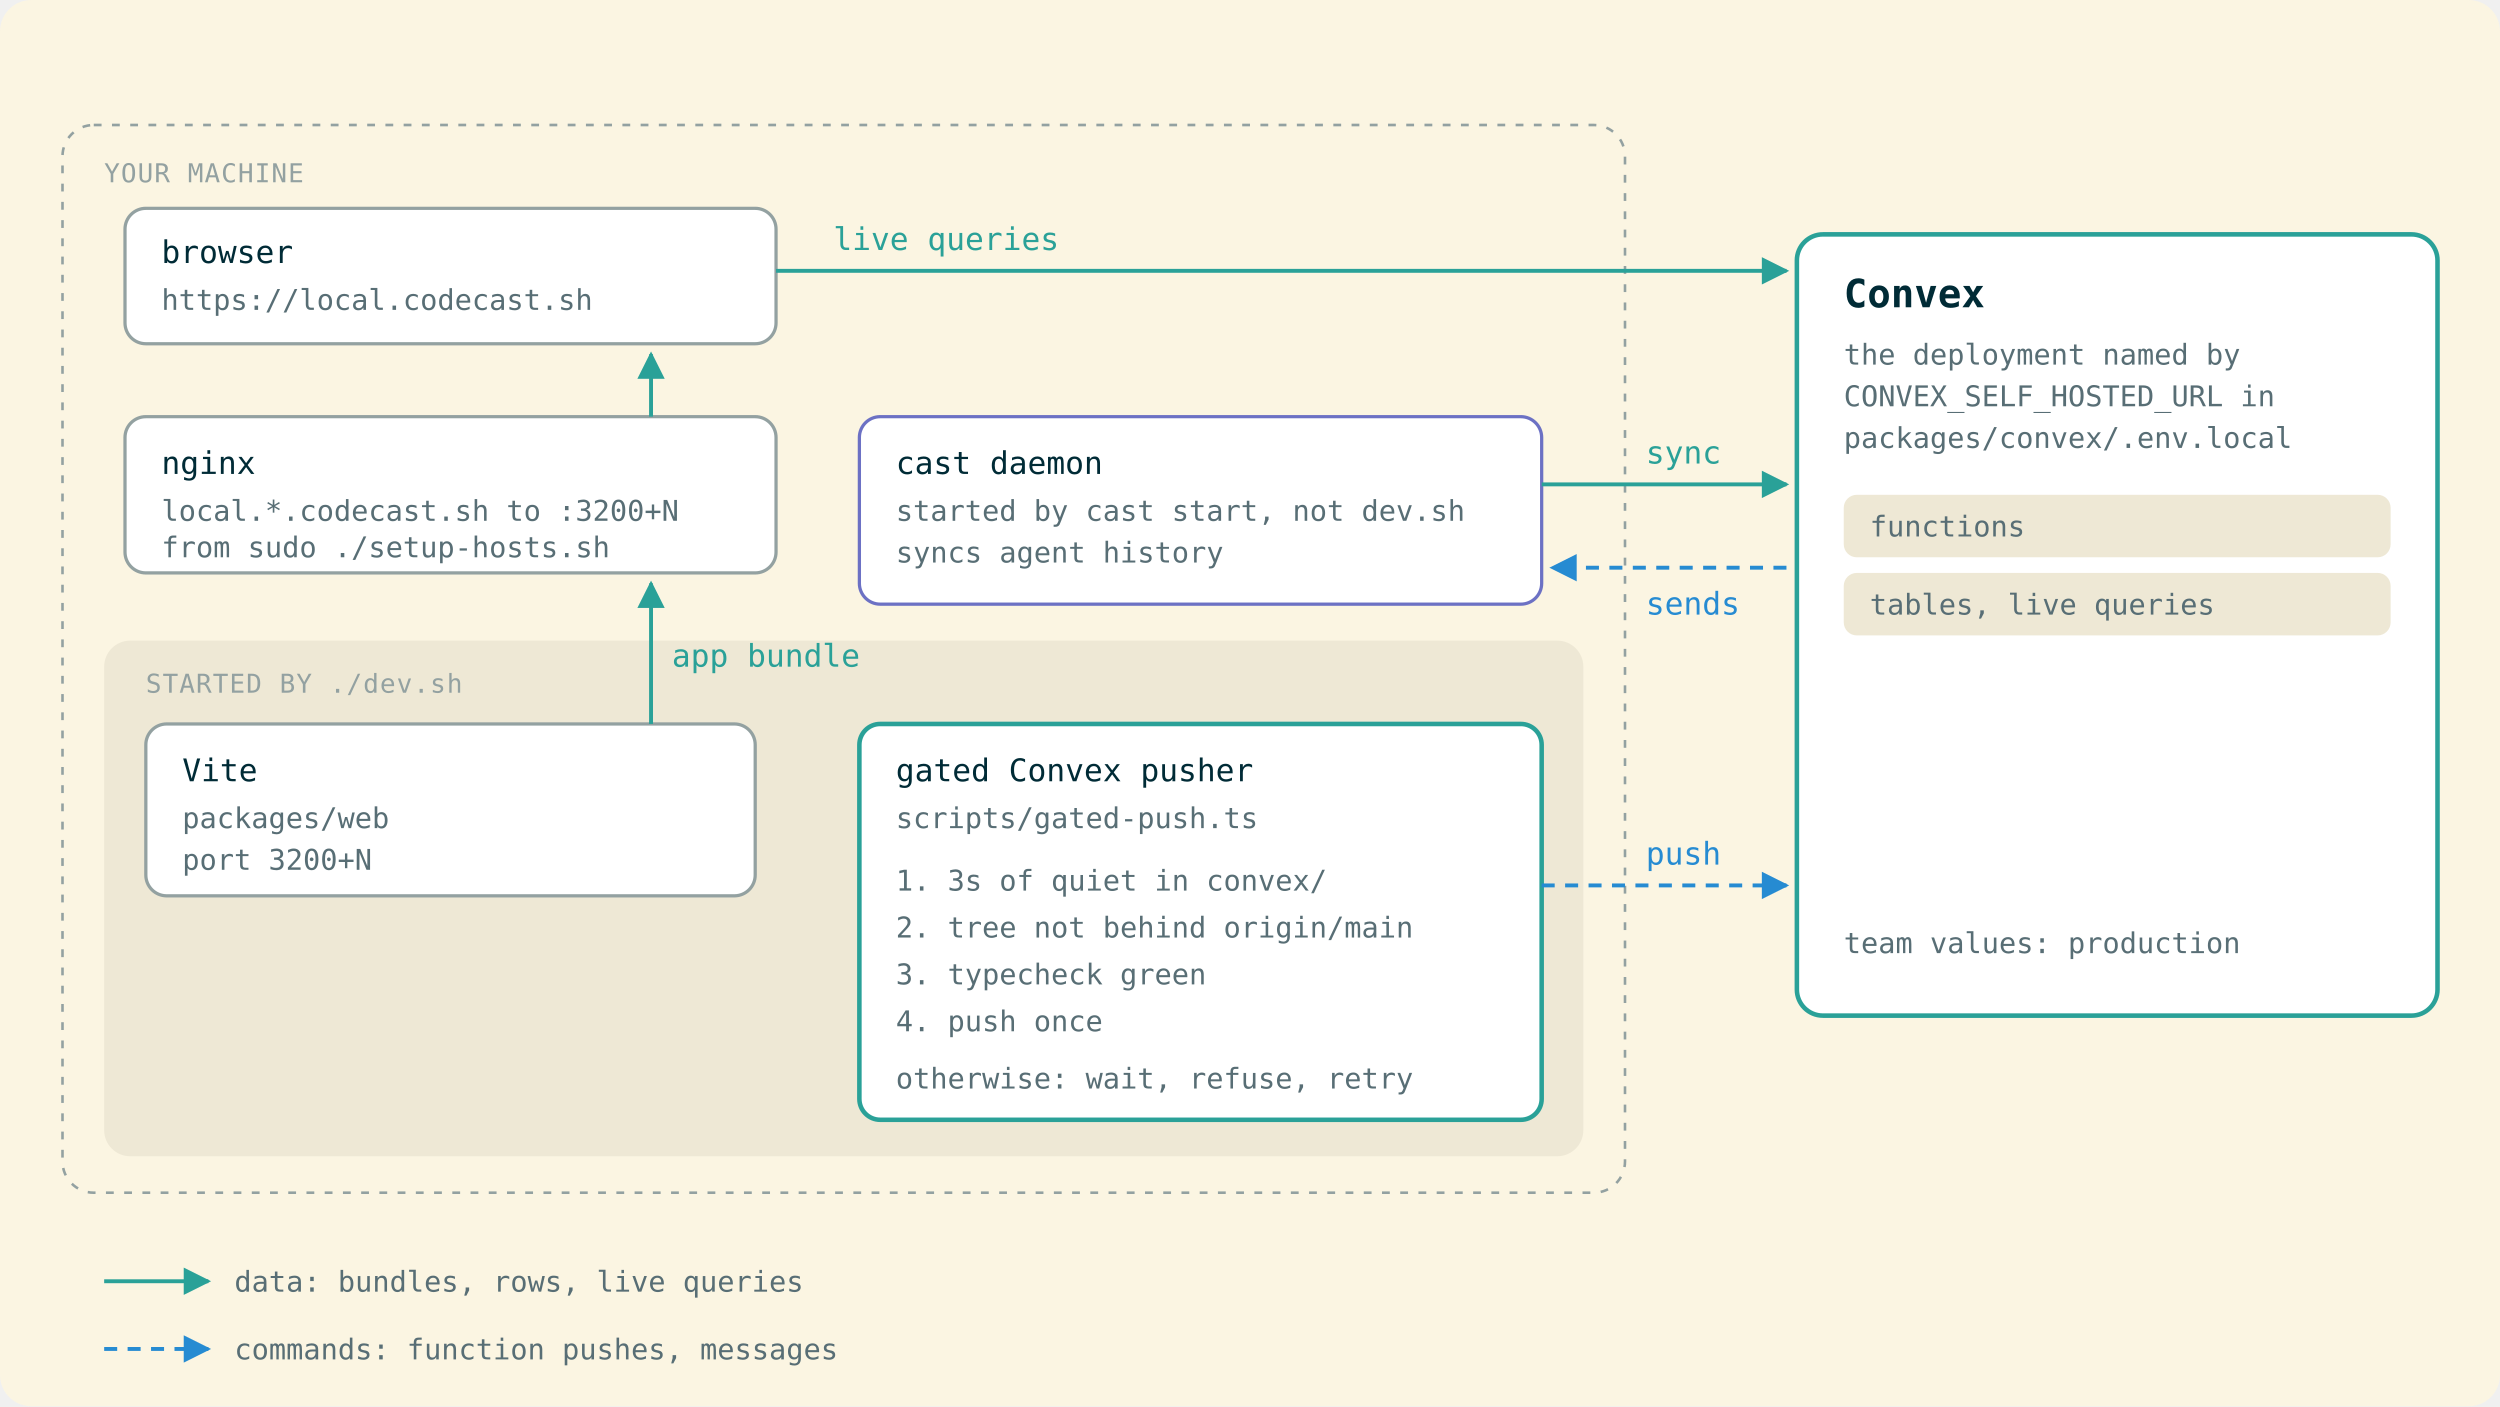
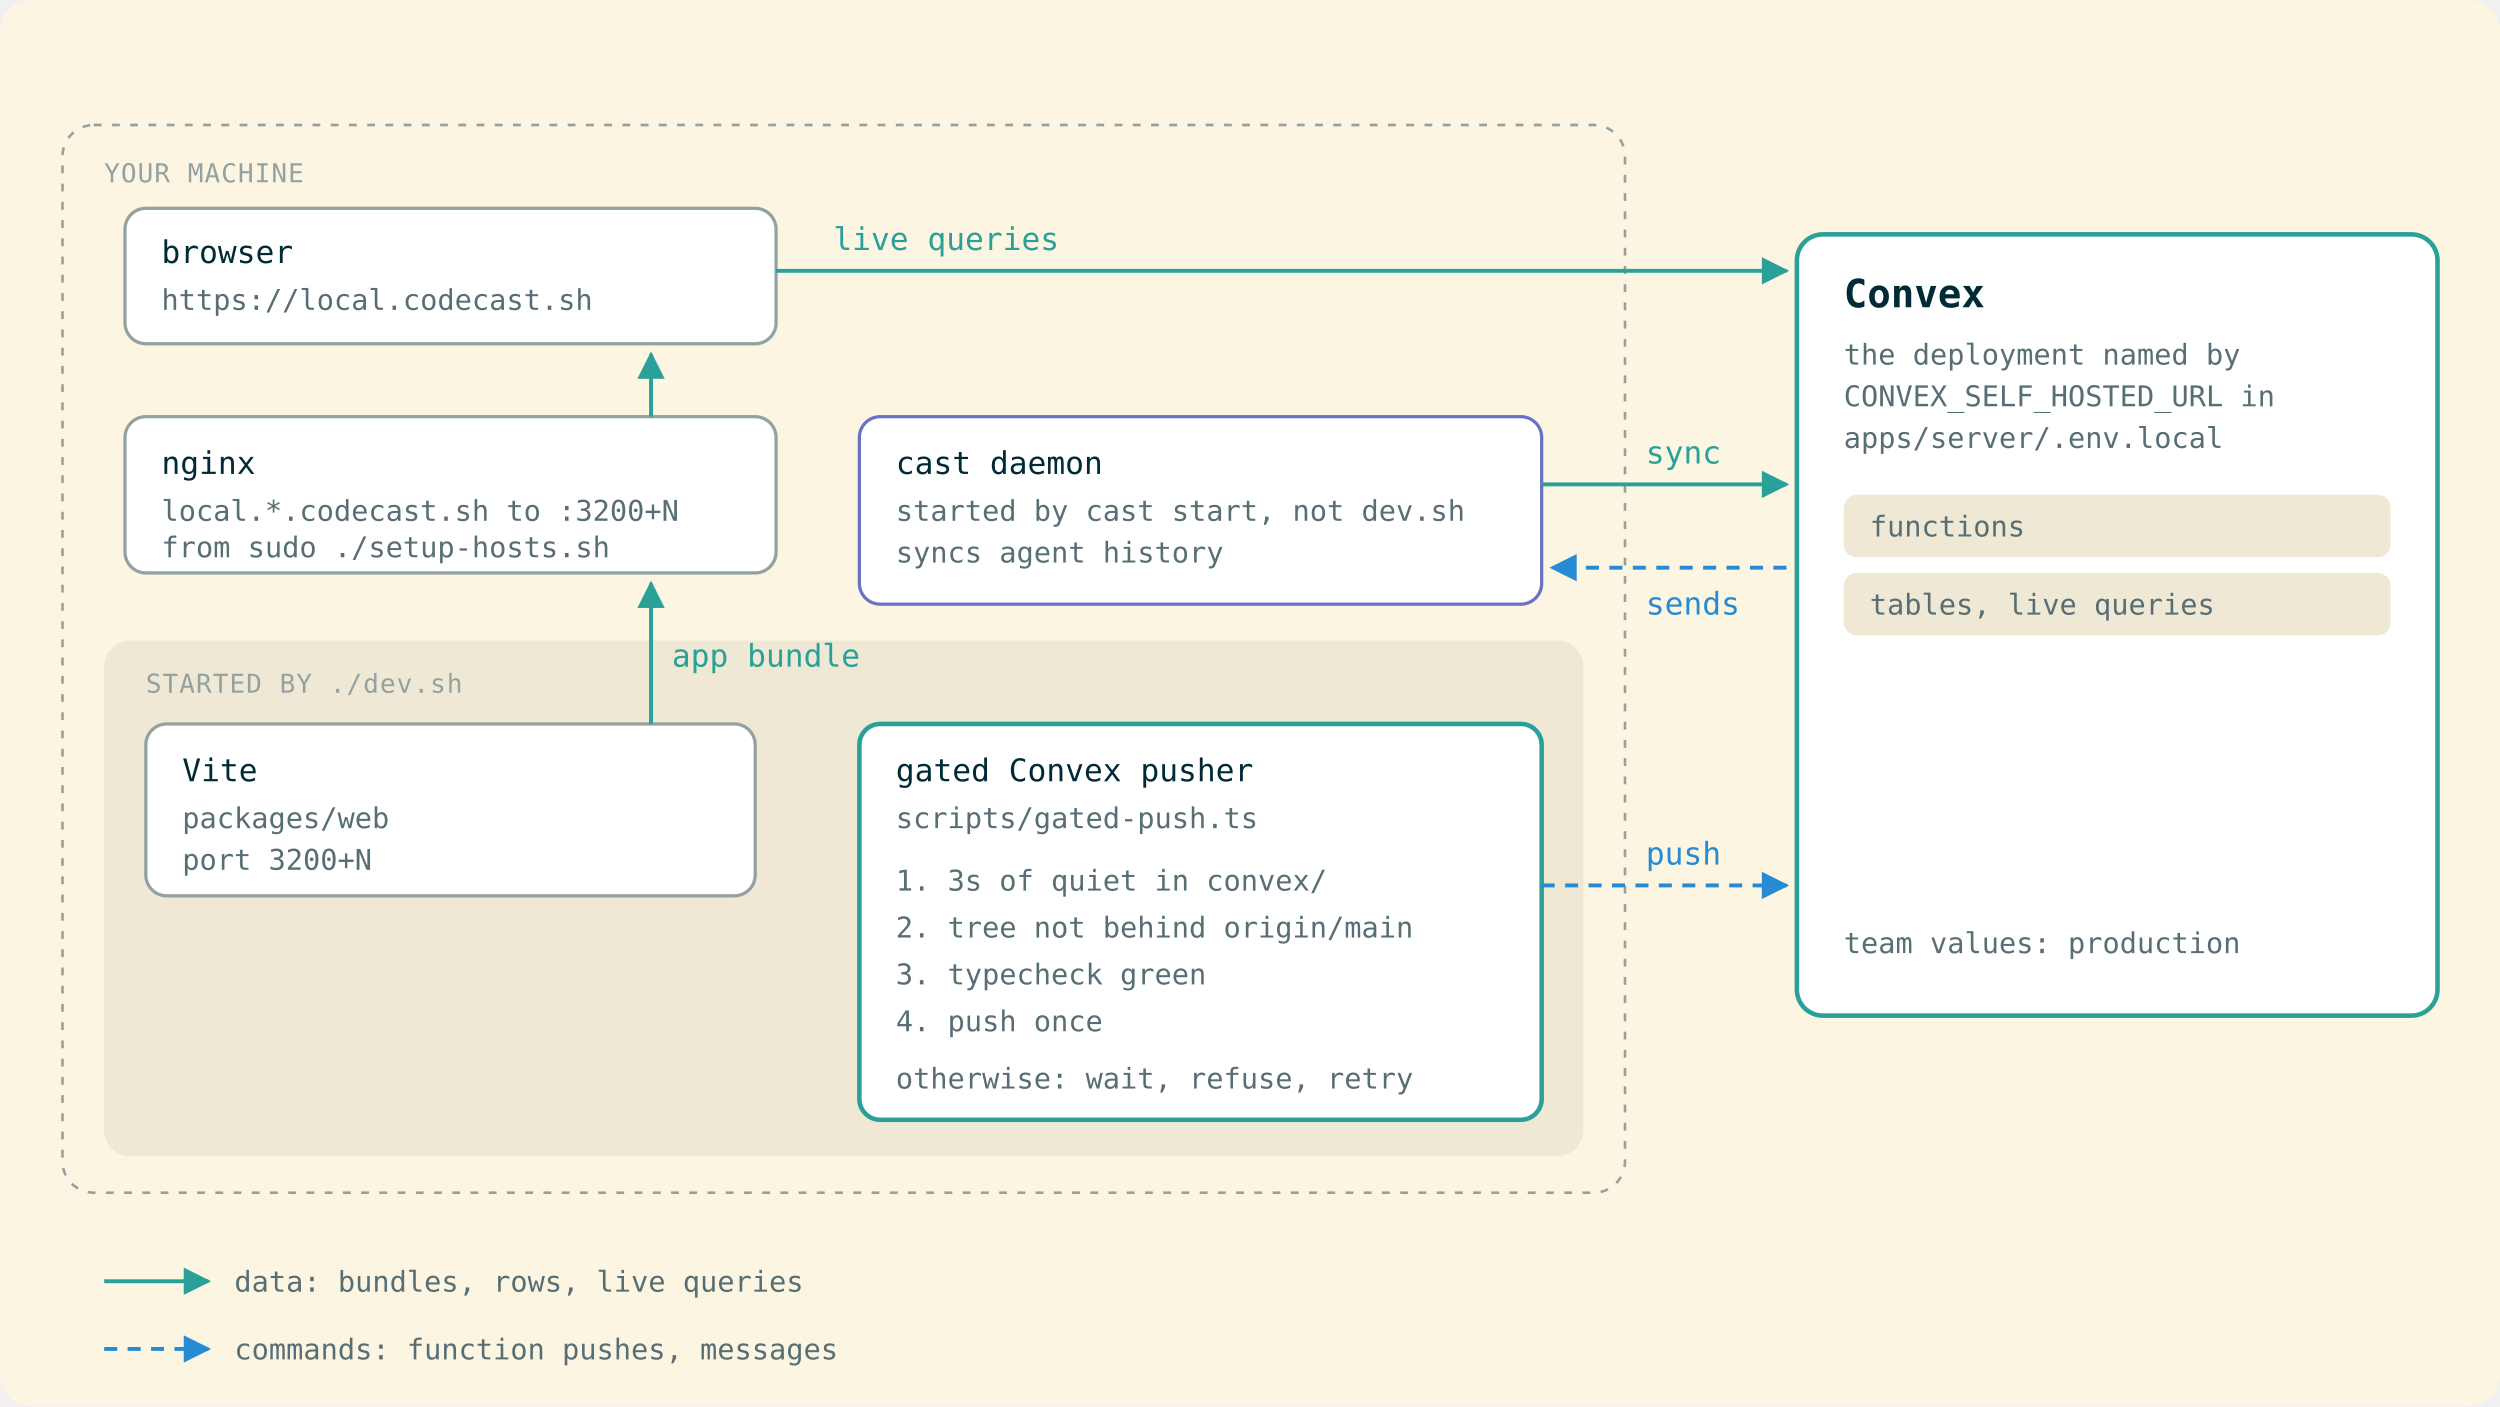
<svg xmlns="http://www.w3.org/2000/svg" viewBox="0 0 960 540" role="img" aria-labelledby="t d">
  <style>
    .page { fill: #FBF5E2 }
    .card { fill: #ffffff; stroke: #93a1a1; stroke-width: 1.25 }
    .inset { fill: #eee8d5; stroke: none }
    .zone { fill: none; stroke: #93a1a1; stroke-width: 1; stroke-dasharray: 3 4 }
    .agent { fill: #ffffff; stroke: #6c71c4; stroke-width: 1.25 }
    .core { fill: #ffffff; stroke: #2aa198; stroke-width: 1.75 }
    text { font-family: 'JetBrains Mono', ui-monospace, SFMono-Regular, Menlo, monospace; fill: #002b36 }
    .h { font-size: 15px; font-weight: 600 }
    .l { font-size: 12px }
    .n { font-size: 11px; fill: #586e75 }
    .k { font-size: 10px; fill: #93a1a1; letter-spacing: .04em }
    .data { stroke: #2aa198; stroke-width: 1.5; fill: none }
    .cmd { stroke: #268bd2; stroke-width: 1.5; fill: none; stroke-dasharray: 5 4 }
    .dataLbl { fill: #2aa198 }
    .cmdLbl { fill: #268bd2 }
    .ah-data { fill: #2aa198 }
    .ah-cmd { fill: #268bd2 }
    .person { fill: #cb4b16 }
    @media (prefers-color-scheme: dark) {
      .page { fill: #002b36 }
      .card, .agent, .core { fill: #08404e }
      .card { stroke: #586e75 }
      .inset { fill: #073642 }
      .zone { stroke: #586e75 }
      text { fill: #fdf6e3 }
      .n { fill: #93a1a1 }
      .k { fill: #657b83 }
      .dataLbl { fill: #2aa198 }
      .cmdLbl { fill: #268bd2 }
    }
  </style>
  <defs>
    <marker id="aData" viewBox="0 0 10 10" refX="9" refY="5" markerWidth="7" markerHeight="7" orient="auto-start-reverse">
      <path class="ah-data" d="M0 0L10 5L0 10z" />
    </marker>
    <marker id="aCmd" viewBox="0 0 10 10" refX="9" refY="5" markerWidth="7" markerHeight="7" orient="auto-start-reverse">
      <path class="ah-cmd" d="M0 0L10 5L0 10z" />
    </marker>
  </defs>
  <rect class="page" width="960" height="540" rx="12" />
  <rect class="zone" x="24" y="48" width="600" height="410" rx="12" />
  <text class="k" x="40" y="70">YOUR MACHINE</text>
  <rect class="card" x="48" y="80" width="250" height="52" rx="8" />
  <text class="l" x="62" y="101">browser</text>
  <text class="n" x="62" y="119">https://local.codecast.sh</text>
  <rect class="card" x="48" y="160" width="250" height="60" rx="8" />
  <text class="l" x="62" y="182">nginx</text>
  <text class="n" x="62" y="200">local.*.codecast.sh to :3200+N</text>
  <text class="n" x="62" y="214">from sudo ./setup-hosts.sh</text>
  <rect class="agent" x="330" y="160" width="262" height="72" rx="8" />
  <text class="l" x="344" y="182">cast daemon</text>
  <text class="n" x="344" y="200">started by cast start, not dev.sh</text>
  <text class="n" x="344" y="216">syncs agent history</text>
  <rect class="inset" x="40" y="246" width="568" height="198" rx="10" />
  <text class="k" x="56" y="266">STARTED BY ./dev.sh</text>
  <rect class="card" x="56" y="278" width="234" height="66" rx="8" />
  <text class="l" x="70" y="300">Vite</text>
  <text class="n" x="70" y="318">packages/web</text>
  <text class="n" x="70" y="334">port 3200+N</text>
  <rect class="core" x="330" y="278" width="262" height="152" rx="8" />
  <text class="l" x="344" y="300">gated Convex pusher</text>
  <text class="n" x="344" y="318">scripts/gated-push.ts</text>
  <text class="n" x="344" y="342">1. 3s of quiet in convex/</text>
  <text class="n" x="344" y="360">2. tree not behind origin/main</text>
  <text class="n" x="344" y="378">3. typecheck green</text>
  <text class="n" x="344" y="396">4. push once</text>
  <text class="n" x="344" y="418">otherwise: wait, refuse, retry</text>
  <path class="data" d="M250 278 V224" marker-end="url(#aData)" />
  <path class="data" d="M250 160 V136" marker-end="url(#aData)" />
  <text class="l dataLbl" x="258" y="256">app bundle</text>
  <rect class="core" x="690" y="90" width="246" height="300" rx="10" />
  <text class="h" x="708" y="118">Convex</text>
  <text class="n" x="708" y="140">the deployment named by</text>
  <text class="n" x="708" y="156">CONVEX_SELF_HOSTED_URL in</text>
-   <text class="n" x="708" y="172">packages/convex/.env.local</text>
+   <text class="n" x="708" y="172">apps/server/.env.local</text>
  <rect class="inset" x="708" y="190" width="210" height="24" rx="5" />
  <text class="n" x="718" y="206">functions</text>
  <rect class="inset" x="708" y="220" width="210" height="24" rx="5" />
  <text class="n" x="718" y="236">tables, live queries</text>
  <text class="n" x="708" y="366">team values: production</text>
  <path class="data" d="M298 104 H686" marker-end="url(#aData)" />
  <text class="l dataLbl" x="320" y="96">live queries</text>
  <path class="data" d="M592 186 H686" marker-end="url(#aData)" />
  <text class="l dataLbl" x="632" y="178">sync</text>
  <path class="cmd" d="M686 218 H596" marker-end="url(#aCmd)" />
  <text class="l cmdLbl" x="632" y="236">sends</text>
  <path class="cmd" d="M592 340 H686" marker-end="url(#aCmd)" />
  <text class="l cmdLbl" x="632" y="332">push</text>
  <path class="data" d="M40 492 H80" marker-end="url(#aData)" />
  <text class="n" x="90" y="496">data: bundles, rows, live queries</text>
  <path class="cmd" d="M40 518 H80" marker-end="url(#aCmd)" />
  <text class="n" x="90" y="522">commands: function pushes, messages</text>
</svg>
